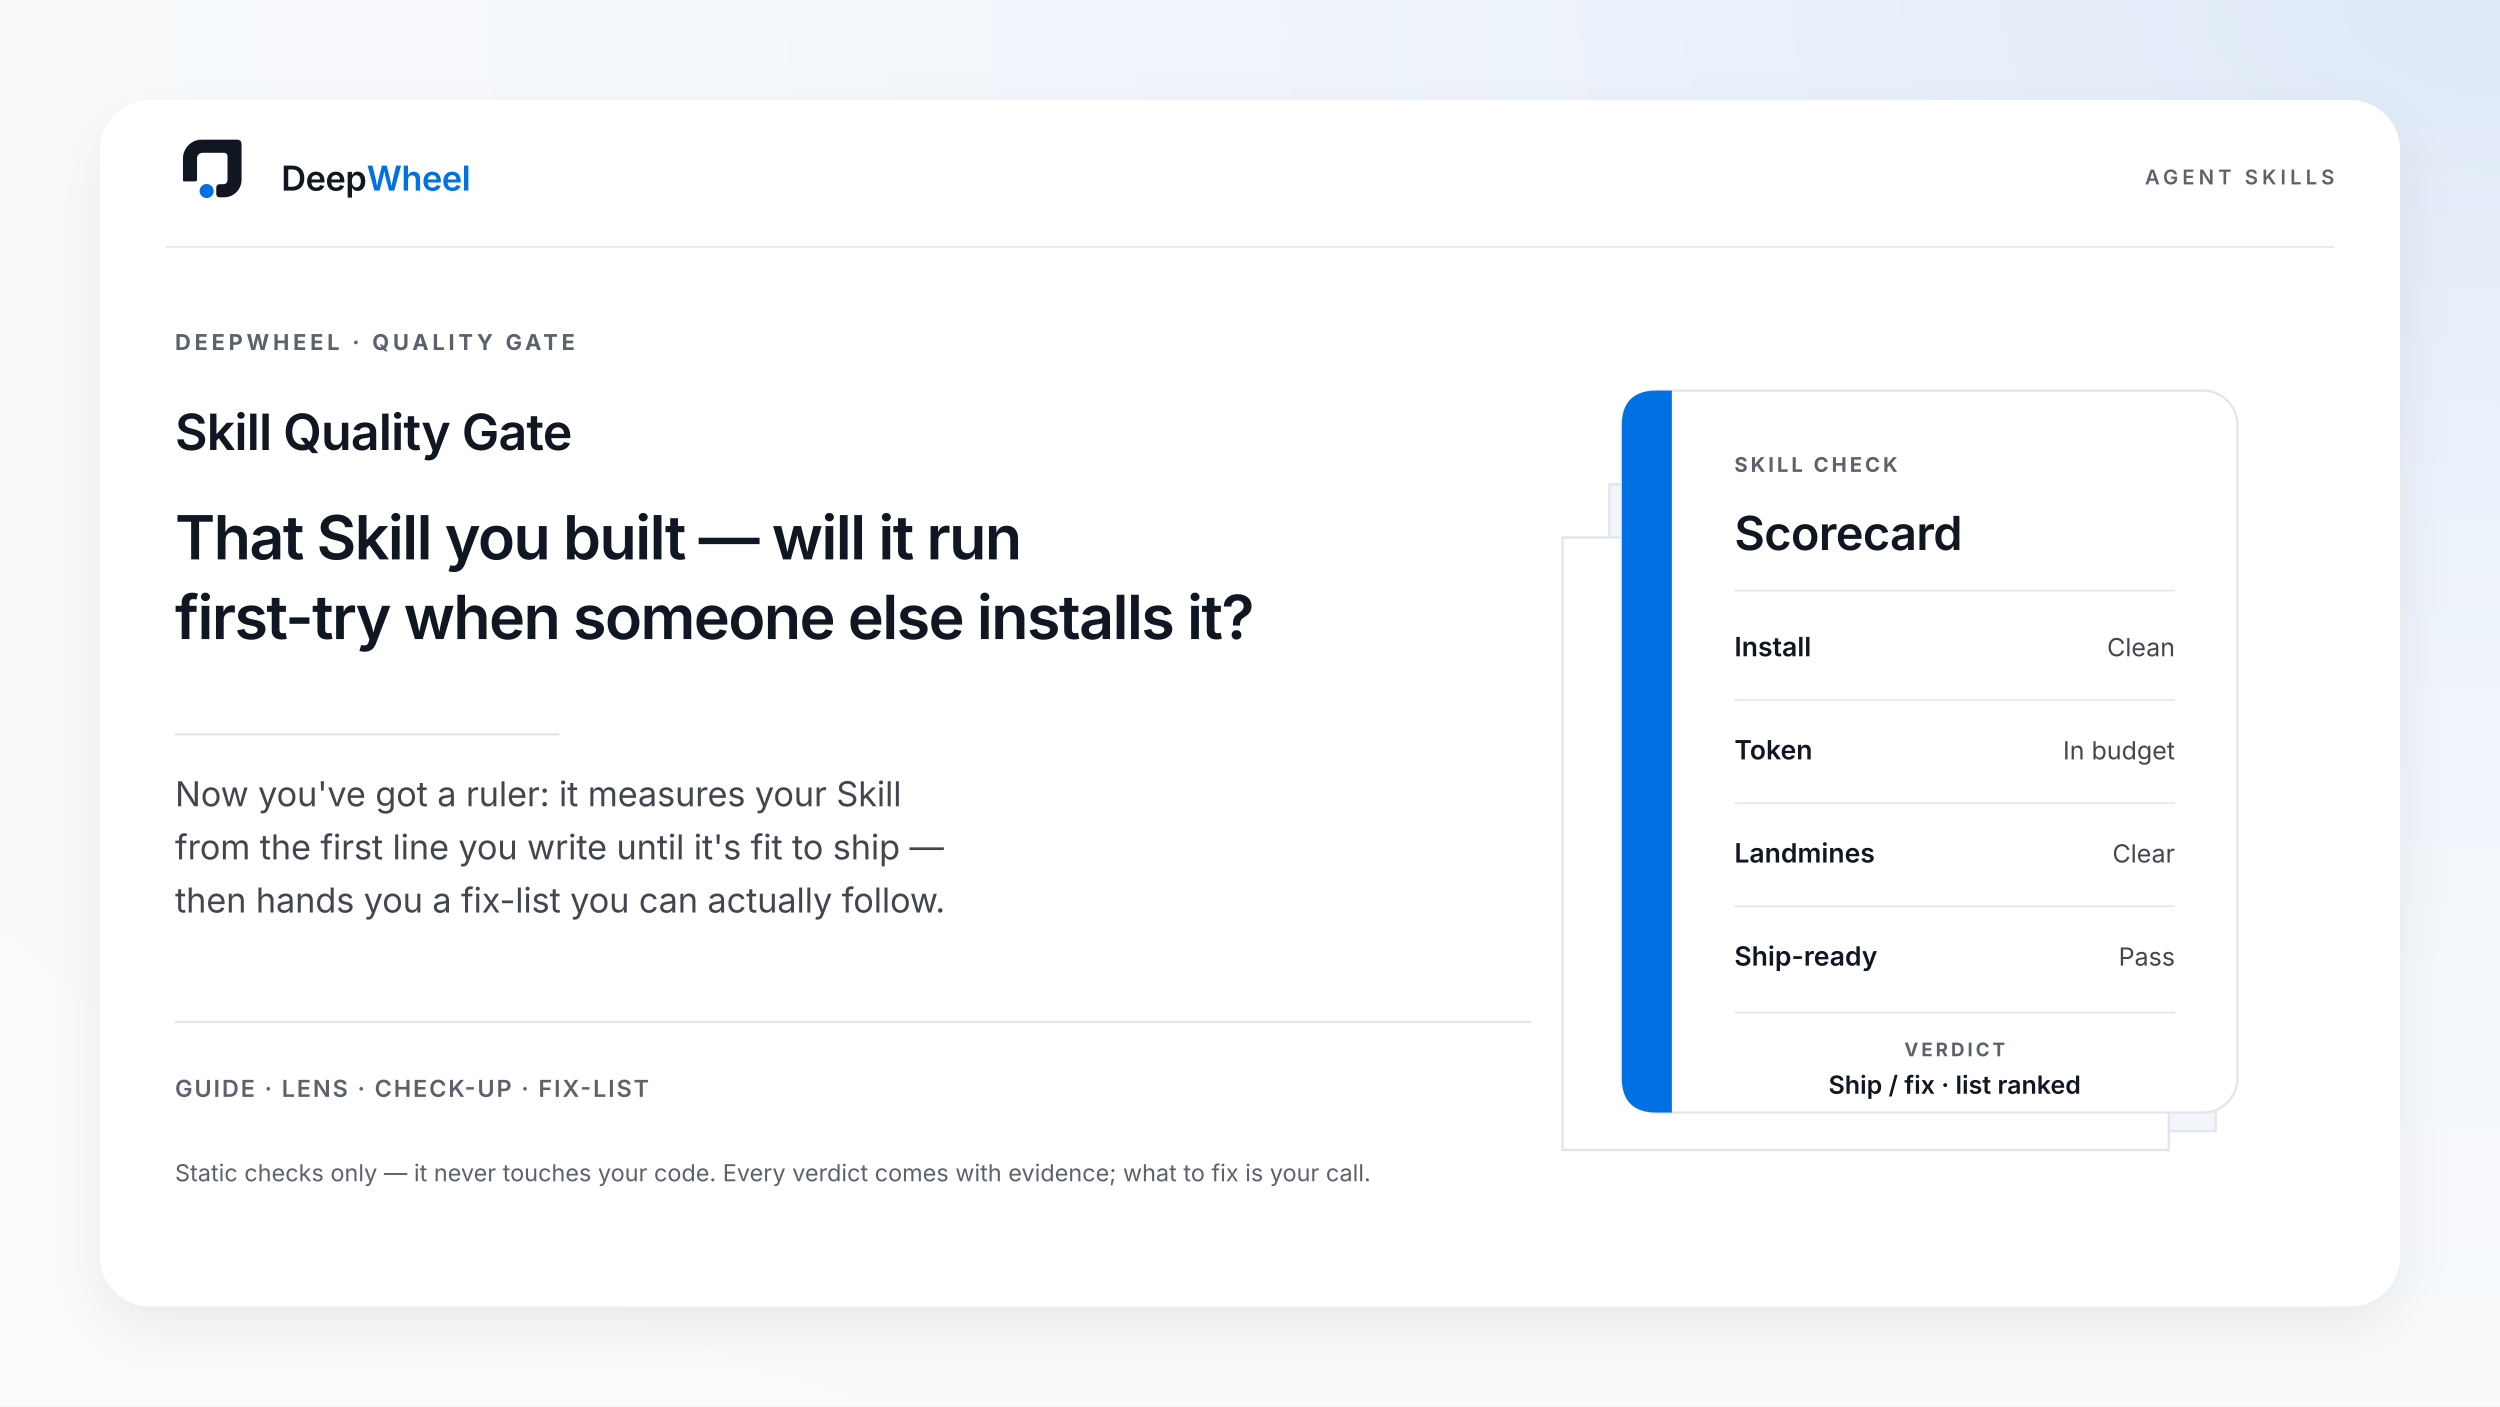
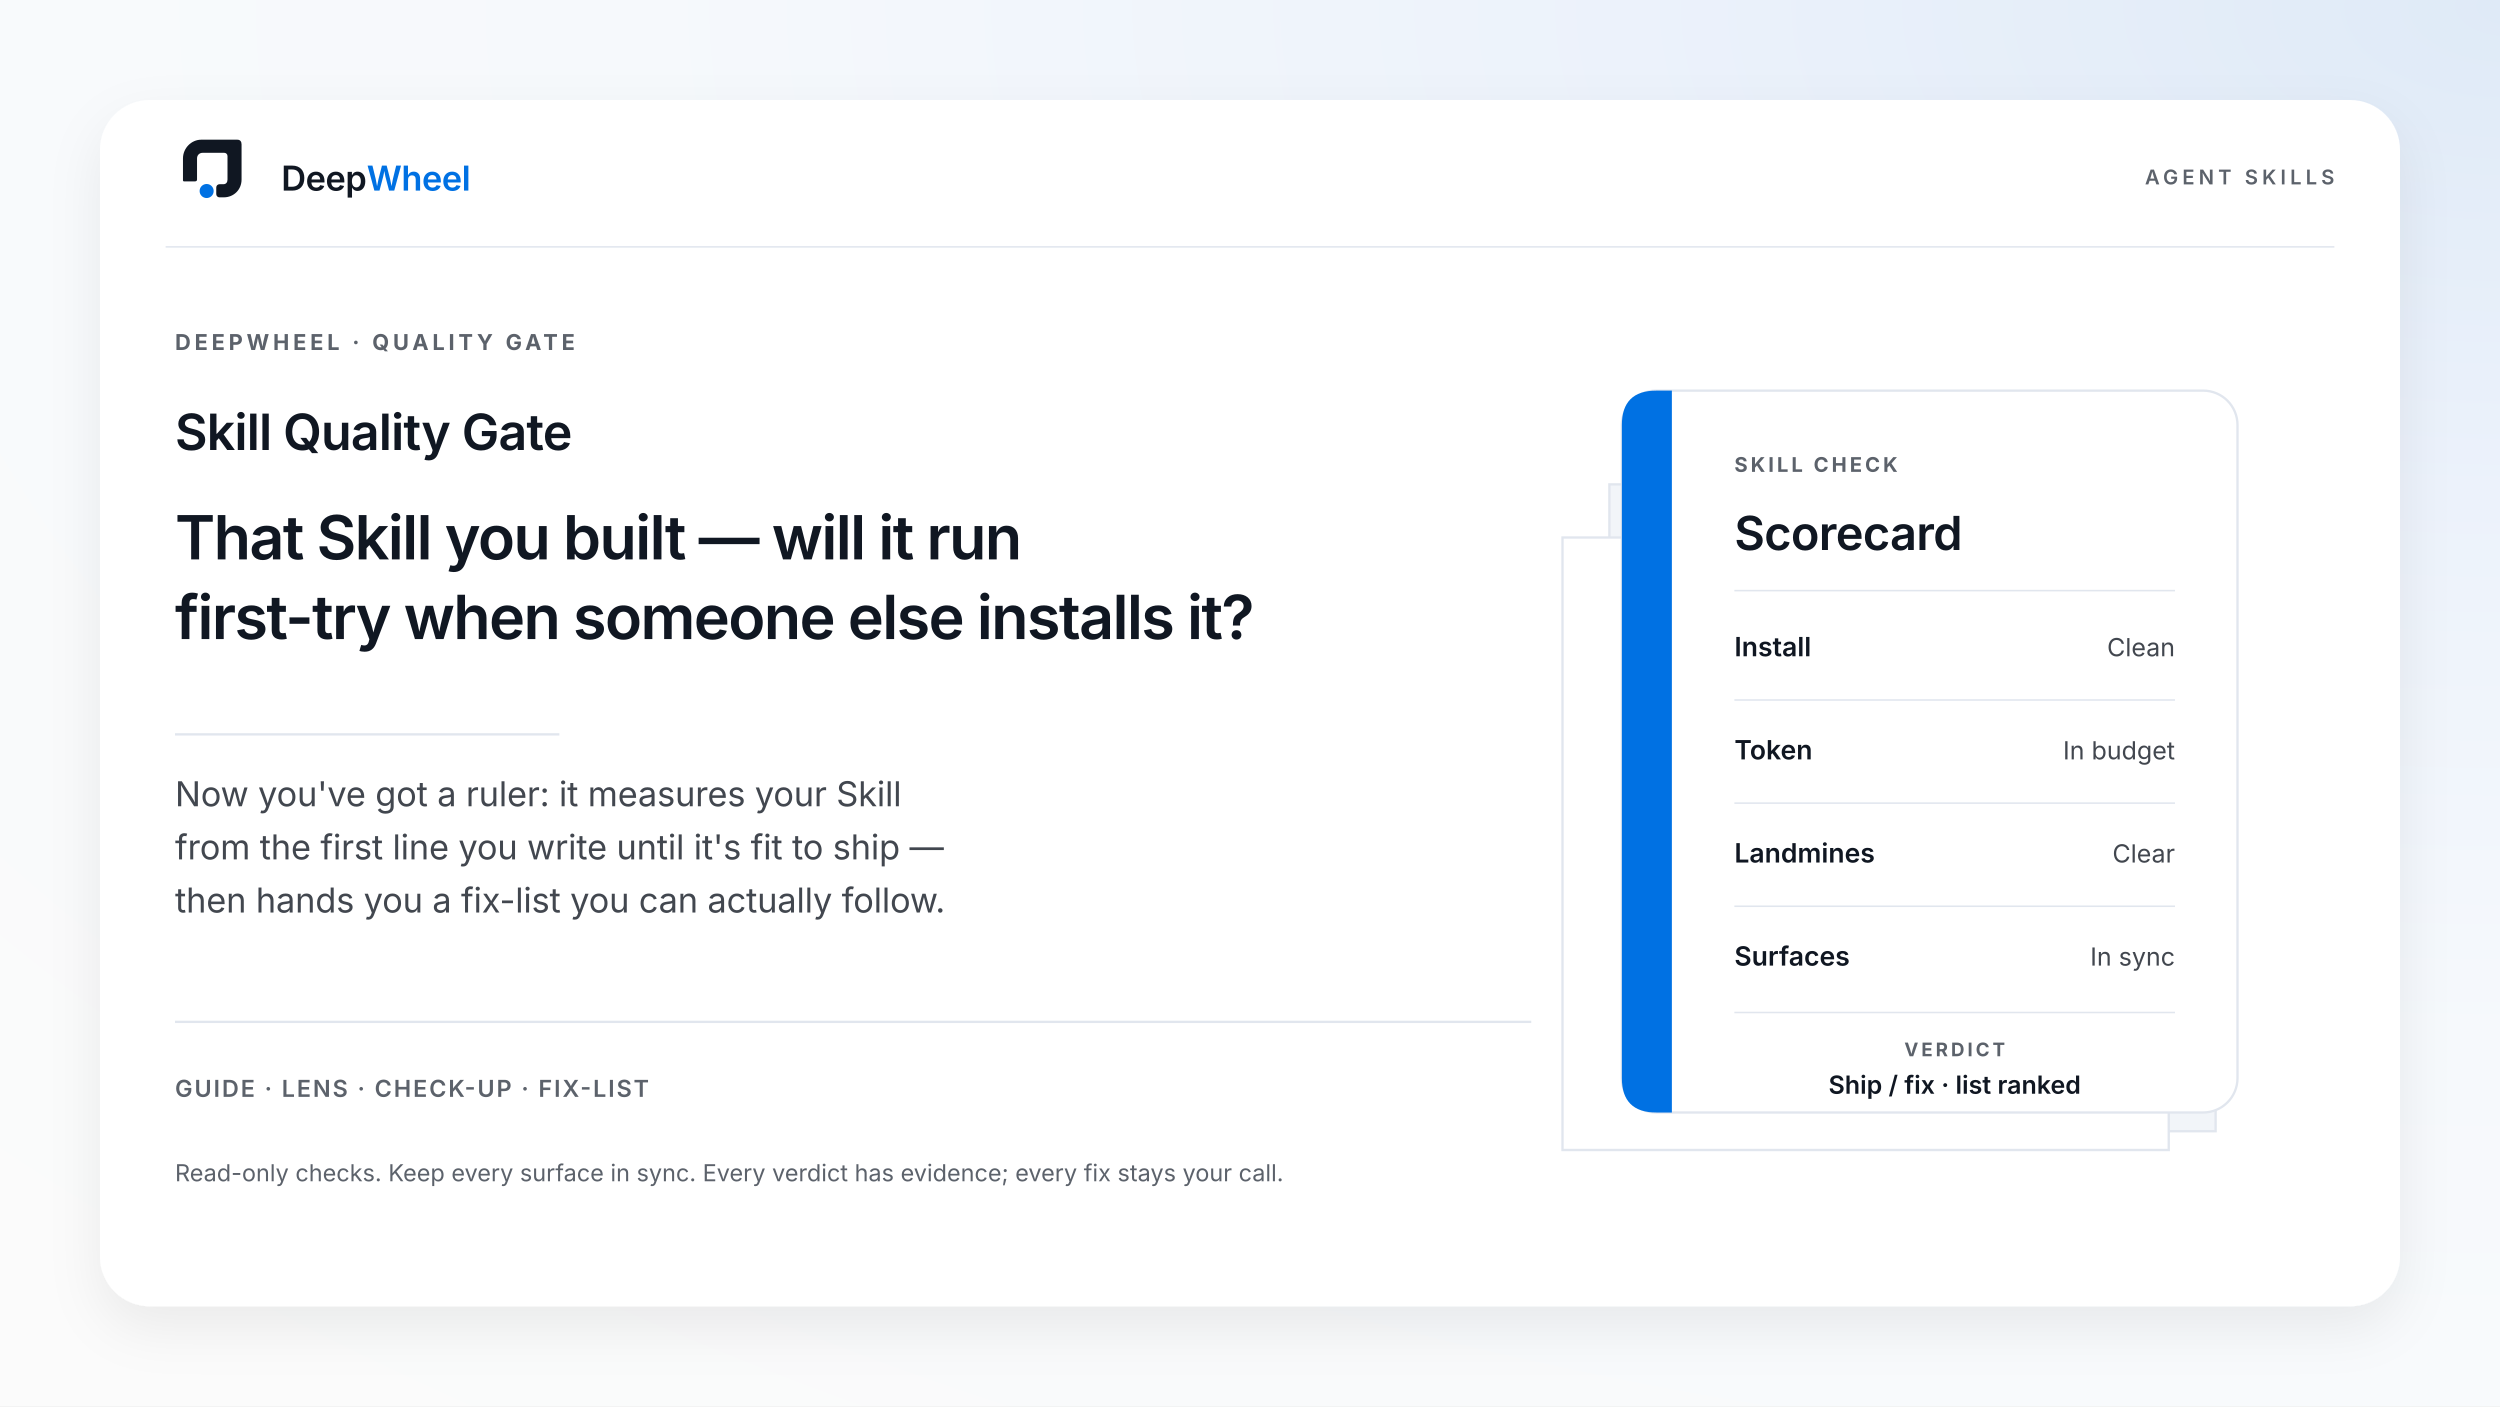
<svg xmlns="http://www.w3.org/2000/svg" width="1600" height="900" viewBox="0 0 1600 900" role="img" aria-labelledby="title desc">
  <defs>
    <radialGradient id="aura" cx="100%" cy="0%" r="135%">
      <stop offset="0%" stop-color="#DFEAF7" />
      <stop offset="26%" stop-color="#ECF2FB" />
      <stop offset="55%" stop-color="#F6F9FC" />
      <stop offset="100%" stop-color="#FBFBFB" />
    </radialGradient>
    <filter id="cardShadow" x="-10%" y="-10%" width="120%" height="130%">
      <feDropShadow dx="0" dy="2" stdDeviation="2" flood-color="#101722" flood-opacity=".04" />
      <feDropShadow dx="0" dy="14" stdDeviation="17" flood-color="#101722" flood-opacity=".07" />
    </filter>
  </defs>
  <rect width="1600" height="900" fill="url(#aura)" />
  <rect x="64" y="64" width="1472" height="772" rx="32" fill="#FFFFFF" filter="url(#cardShadow)" />
  <g transform="translate(106 81) scale(.30)">
    <path fill="#101722" d="M37 115V68C37 46 55 28 76 28H153C159 28 162 32 162 38V113C162 135 145 151 124 151H115C111 151 108 148 108 144V130C108 126 111 123 115 123H123C129 123 132 119 132 113V63C132 59 129 56 125 56H79C72 56 67 61 67 68V113C67 116 65 117 62 117H39C38 117 37 116 37 115Z" />
    <circle cx="87.5" cy="137.5" r="14.99" fill="#0071E3" />
  </g>
  <text x="180" y="122" font-family="'Avenir Next','Inter',Arial,sans-serif" font-weight="600" font-size="22" fill="#101722" letter-spacing="-.3">Deep<tspan fill="#0071E3">Wheel</tspan>
  </text>
  <text x="1494" y="118" text-anchor="end" font-family="'Avenir Next','Inter',Arial,sans-serif" font-weight="600" font-size="13" fill="#5C626B" letter-spacing="2.6">AGENT SKILLS</text>
  <line x1="106" y1="158" x2="1494" y2="158" stroke="#E1E6EE" stroke-width="1" />
  <text x="112" y="224" font-family="'Avenir Next','Inter','Helvetica Neue',Arial,sans-serif" font-weight="700" font-size="14" fill="#5C626B" letter-spacing="2.4">DEEPWHEEL · QUALITY GATE</text>
  <text x="112" y="288" font-family="'Avenir Next','Inter','Helvetica Neue',Arial,sans-serif" font-weight="600" font-size="32" fill="#101722" letter-spacing="-.5">Skill Quality Gate</text>
  <text x="112" y="358" font-family="'Avenir Next','Inter','Helvetica Neue',Arial,sans-serif" font-weight="600" font-size="39" fill="#101722" letter-spacing="-1">
    <tspan x="112" dy="0">That Skill you built — will it run</tspan>
    <tspan x="112" dy="51">first-try when someone else installs it?</tspan>
  </text>
  <line x1="112" y1="470" x2="358" y2="470" stroke="#E1E6EE" stroke-width="1.5" />
  <text x="112" y="516" font-family="'Avenir Next','Inter','Helvetica Neue',Arial,sans-serif" font-weight="400" font-size="22" fill="#42474F" letter-spacing="-.1">
    <tspan x="112" dy="0">Now you've got a ruler: it measures your Skill</tspan>
    <tspan x="112" dy="34">from the first line you write until it's fit to ship —</tspan>
    <tspan x="112" dy="34">then hands you a fix-list you can actually follow.</tspan>
  </text>
  <line x1="112" y1="654" x2="980" y2="654" stroke="#E1E6EE" stroke-width="1.5" />
  <text x="112" y="702" font-family="'Avenir Next','Inter','Helvetica Neue',Arial,sans-serif" font-weight="600" font-size="15" fill="#5C626B" letter-spacing="1.2">GUIDE   ·   LENS   ·   CHECK-UP   ·   FIX-LIST</text>
-   <text x="112" y="756" font-family="'Avenir Next','Inter','Helvetica Neue',Arial,sans-serif" font-weight="400" font-size="15" fill="#5C626B">Static checks only — it never touches your code. Every verdict comes with evidence; what to fix is your call.</text>
+   <text x="112" y="756" font-family="'Avenir Next','Inter','Helvetica Neue',Arial,sans-serif" font-weight="400" font-size="15" fill="#5C626B">Read-only checks. Keep every surface in sync. Every verdict has evidence; every fix stays your call.</text>
  <path d="M1030 310 H1362 L1418 366 V724 H1030 Z" fill="#F2F5F9" stroke="#E1E6EE" stroke-width="1.5" />
  <path d="M1362 310 V366 H1418" fill="none" stroke="#E1E6EE" stroke-width="1.5" />
  <path d="M1000 344 H1332 L1388 400 V736 H1000 Z" fill="#FFFFFF" stroke="#E1E6EE" stroke-width="1.5" />
  <path d="M1332 344 V400 H1388" fill="none" stroke="#E1E6EE" stroke-width="1.5" />
  <rect x="1038" y="250" width="394" height="462" rx="22" fill="#FFFFFF" stroke="#E1E6EE" stroke-width="1.5" />
  <path d="M1038 272 Q1038 250 1060 250 H1070 V712 H1060 Q1038 712 1038 690 Z" fill="#0071E3" />
  <text x="1110" y="302" font-family="'Avenir Next','Inter','Helvetica Neue',Arial,sans-serif" font-weight="700" font-size="13" fill="#5C626B" letter-spacing="1.9">SKILL CHECK</text>
  <text x="1110" y="352" font-family="'Avenir Next','Inter','Helvetica Neue',Arial,sans-serif" font-weight="600" font-size="30" fill="#101722" letter-spacing="-.4">Scorecard</text>
  <line x1="1110" y1="378" x2="1392" y2="378" stroke="#E1E6EE" stroke-width="1" />
  <text x="1110" y="420" font-family="'Avenir Next','Inter','Helvetica Neue',Arial,sans-serif" font-weight="600" font-size="17" fill="#101722">Install</text>
  <text x="1392" y="420" text-anchor="end" font-family="'Avenir Next','Inter','Helvetica Neue',Arial,sans-serif" font-weight="400" font-size="16" fill="#42474F">Clean</text>
  <line x1="1110" y1="448" x2="1392" y2="448" stroke="#E1E6EE" stroke-width="1" />
  <text x="1110" y="486" font-family="'Avenir Next','Inter','Helvetica Neue',Arial,sans-serif" font-weight="600" font-size="17" fill="#101722">Token</text>
  <text x="1392" y="486" text-anchor="end" font-family="'Avenir Next','Inter','Helvetica Neue',Arial,sans-serif" font-weight="400" font-size="16" fill="#42474F">In budget</text>
  <line x1="1110" y1="514" x2="1392" y2="514" stroke="#E1E6EE" stroke-width="1" />
  <text x="1110" y="552" font-family="'Avenir Next','Inter','Helvetica Neue',Arial,sans-serif" font-weight="600" font-size="17" fill="#101722">Landmines</text>
  <text x="1392" y="552" text-anchor="end" font-family="'Avenir Next','Inter','Helvetica Neue',Arial,sans-serif" font-weight="400" font-size="16" fill="#42474F">Clear</text>
  <line x1="1110" y1="580" x2="1392" y2="580" stroke="#E1E6EE" stroke-width="1" />
-   <text x="1110" y="618" font-family="'Avenir Next','Inter','Helvetica Neue',Arial,sans-serif" font-weight="600" font-size="17" fill="#101722">Ship-ready</text>
-   <text x="1392" y="618" text-anchor="end" font-family="'Avenir Next','Inter','Helvetica Neue',Arial,sans-serif" font-weight="400" font-size="16" fill="#42474F">Pass</text>
+   <text x="1110" y="618" font-family="'Avenir Next','Inter','Helvetica Neue',Arial,sans-serif" font-weight="600" font-size="17" fill="#101722">Surfaces</text>
+   <text x="1392" y="618" text-anchor="end" font-family="'Avenir Next','Inter','Helvetica Neue',Arial,sans-serif" font-weight="400" font-size="16" fill="#42474F">In sync</text>
  <line x1="1110" y1="648" x2="1392" y2="648" stroke="#E1E6EE" stroke-width="1" />
  <text x="1251" y="676" text-anchor="middle" font-family="'Avenir Next','Inter','Helvetica Neue',Arial,sans-serif" font-weight="700" font-size="12" fill="#5C626B" letter-spacing="1.9">VERDICT</text>
  <text x="1251" y="700" text-anchor="middle" font-family="'Avenir Next','Inter','Helvetica Neue',Arial,sans-serif" font-weight="600" font-size="16" fill="#101722">Ship / fix · list ranked</text>
</svg>
